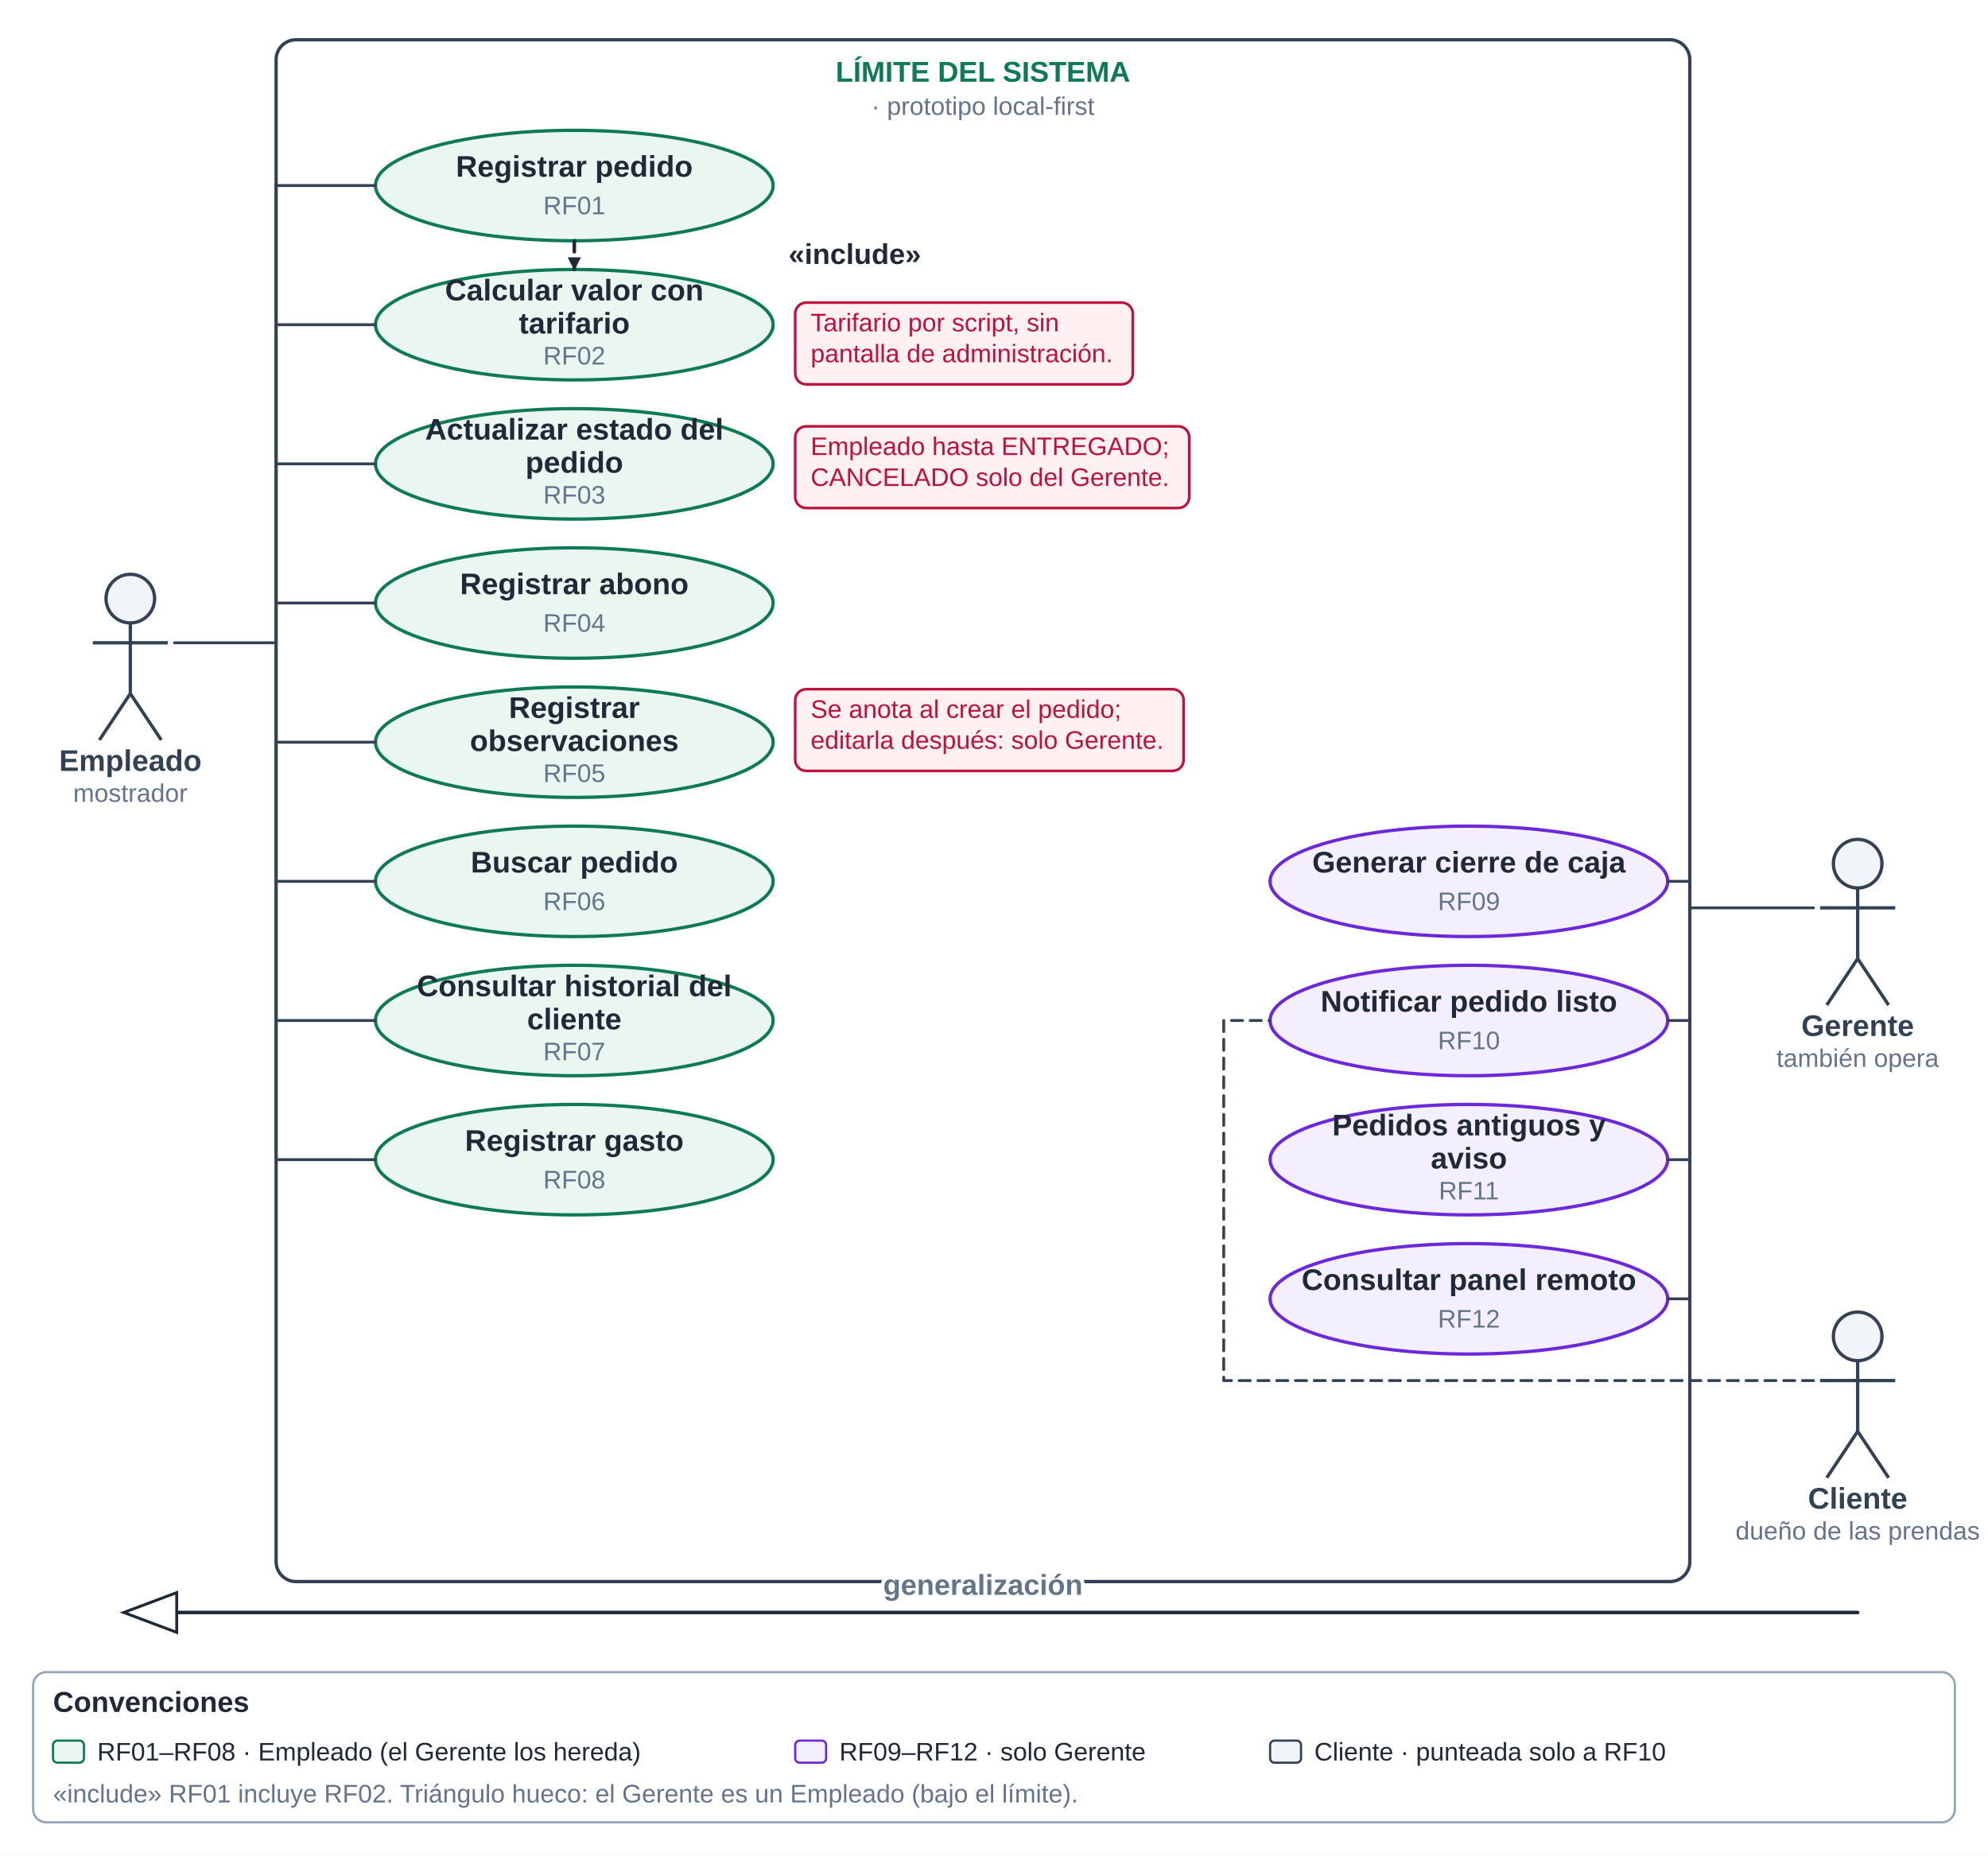
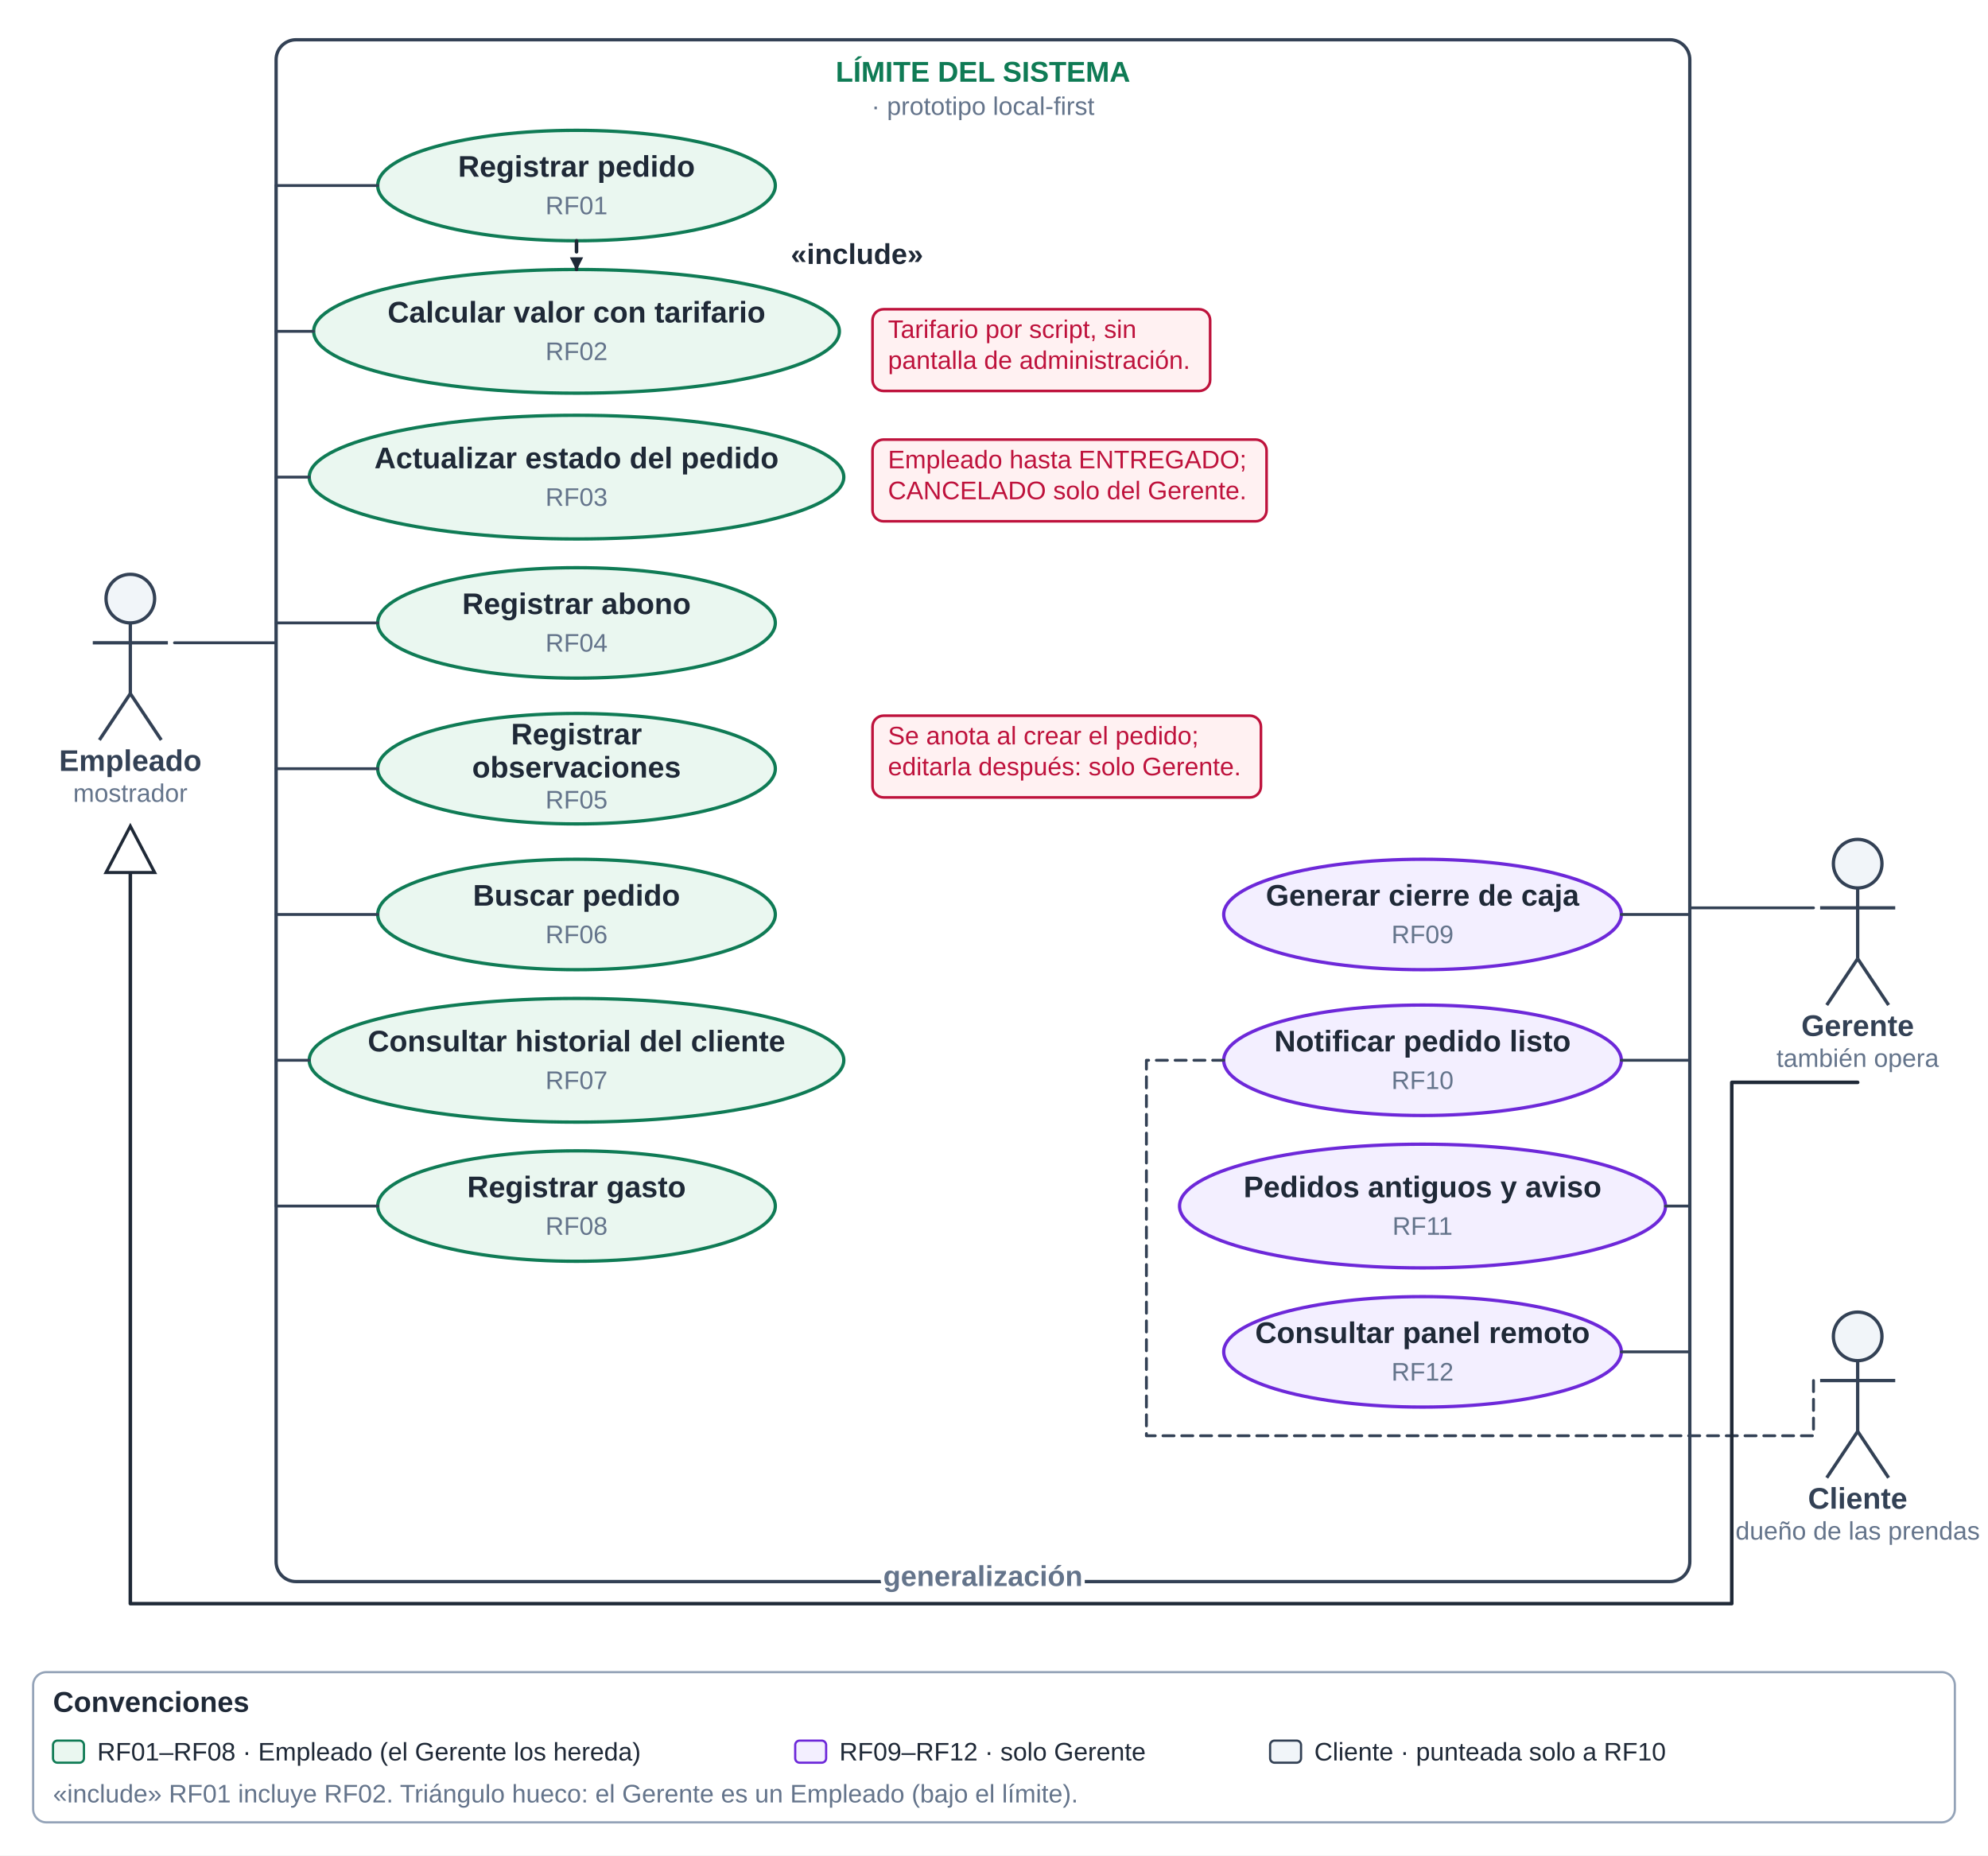
<svg xmlns="http://www.w3.org/2000/svg" width="1800" height="1680" viewBox="0 0 1800 1680">
  <rect width="1800" height="1680" fill="#ffffff" />
  <defs>
    <marker id="m-dark" markerWidth="14" markerHeight="14" refX="12" refY="7" orient="auto" markerUnits="userSpaceOnUse">
      <path d="M1,1 L13,7 L1,13 Z" fill="#1f2937" />
    </marker>
    <marker id="m-orange" markerWidth="14" markerHeight="14" refX="12" refY="7" orient="auto" markerUnits="userSpaceOnUse">
      <path d="M1,1 L13,7 L1,13 Z" fill="#c2410c" />
    </marker>
    <marker id="m-red" markerWidth="14" markerHeight="14" refX="12" refY="7" orient="auto" markerUnits="userSpaceOnUse">
      <path d="M1,1 L13,7 L1,13 Z" fill="#be123c" />
    </marker>
    <marker id="m-green" markerWidth="14" markerHeight="14" refX="12" refY="7" orient="auto" markerUnits="userSpaceOnUse">
      <path d="M1,1 L13,7 L1,13 Z" fill="#0f7b55" />
    </marker>
    <marker id="m-purple" markerWidth="14" markerHeight="14" refX="12" refY="7" orient="auto" markerUnits="userSpaceOnUse">
      <path d="M1,1 L13,7 L1,13 Z" fill="#6d28d9" />
    </marker>
    <marker id="m-gray" markerWidth="14" markerHeight="14" refX="12" refY="7" orient="auto" markerUnits="userSpaceOnUse">
      <path d="M1,1 L13,7 L1,13 Z" fill="#334155" />
    </marker>
    <marker id="m-gen" markerWidth="18" markerHeight="14" refX="17" refY="7" orient="auto" markerUnits="userSpaceOnUse">
      <path d="M1,1 L17,7 L1,13 Z" fill="#ffffff" stroke="#1f2937" stroke-width="1.8" />
    </marker>
  </defs>
  <rect x="250.0" y="36.0" width="1280.0" height="1396.0" rx="18" fill="#ffffff" stroke="#334155" stroke-width="3" />
  <text x="890.0" y="74.0" font-family="Arial, Helvetica, sans-serif" font-size="26" font-weight="700" fill="#0f7b55" text-anchor="middle">LÍMITE DEL SISTEMA</text>
  <text x="890.0" y="104.0" font-family="Arial, Helvetica, sans-serif" font-size="23" font-weight="400" fill="#64748b" text-anchor="middle">· prototipo local-first</text>
  <circle cx="118" cy="542" r="22" fill="#f1f5f9" stroke="#334155" stroke-width="3" />
  <line x1="118" y1="564" x2="118" y2="628" stroke="#334155" stroke-width="3" />
  <line x1="84" y1="582" x2="152" y2="582" stroke="#334155" stroke-width="3" />
  <line x1="118" y1="628" x2="90" y2="670" stroke="#334155" stroke-width="3" />
  <line x1="118" y1="628" x2="146" y2="670" stroke="#334155" stroke-width="3" />
  <text x="118.0" y="698.0" font-family="Arial, Helvetica, sans-serif" font-size="27" font-weight="700" fill="#334155" text-anchor="middle">Empleado</text>
  <text x="118.0" y="726.0" font-family="Arial, Helvetica, sans-serif" font-size="23" font-weight="400" fill="#64748b" text-anchor="middle">mostrador</text>
  <circle cx="1682" cy="782" r="22" fill="#f1f5f9" stroke="#334155" stroke-width="3" />
  <line x1="1682" y1="804" x2="1682" y2="868" stroke="#334155" stroke-width="3" />
  <line x1="1648" y1="822" x2="1716" y2="822" stroke="#334155" stroke-width="3" />
  <line x1="1682" y1="868" x2="1654" y2="910" stroke="#334155" stroke-width="3" />
  <line x1="1682" y1="868" x2="1710" y2="910" stroke="#334155" stroke-width="3" />
  <text x="1682.0" y="938.0" font-family="Arial, Helvetica, sans-serif" font-size="27" font-weight="700" fill="#334155" text-anchor="middle">Gerente</text>
  <text x="1682.0" y="966.0" font-family="Arial, Helvetica, sans-serif" font-size="23" font-weight="400" fill="#64748b" text-anchor="middle">también opera</text>
  <circle cx="1682" cy="1210" r="22" fill="#f1f5f9" stroke="#334155" stroke-width="3" />
  <line x1="1682" y1="1232" x2="1682" y2="1296" stroke="#334155" stroke-width="3" />
  <line x1="1648" y1="1250" x2="1716" y2="1250" stroke="#334155" stroke-width="3" />
  <line x1="1682" y1="1296" x2="1654" y2="1338" stroke="#334155" stroke-width="3" />
  <line x1="1682" y1="1296" x2="1710" y2="1338" stroke="#334155" stroke-width="3" />
  <text x="1682.0" y="1366.0" font-family="Arial, Helvetica, sans-serif" font-size="27" font-weight="700" fill="#334155" text-anchor="middle">Cliente</text>
  <text x="1682.0" y="1394.0" font-family="Arial, Helvetica, sans-serif" font-size="23" font-weight="400" fill="#64748b" text-anchor="middle">dueño de las prendas</text>
-   <ellipse cx="520" cy="168" rx="180" ry="50" fill="#eaf7f0" stroke="#0f7b55" stroke-width="3" />
-   <text x="520.0" y="160.0" font-family="Arial, Helvetica, sans-serif" font-size="27" font-weight="700" fill="#1f2937" text-anchor="middle">Registrar pedido</text>
-   <text x="520.0" y="194.0" font-family="Arial, Helvetica, sans-serif" font-size="23" font-weight="400" fill="#64748b" text-anchor="middle">RF01</text>
-   <ellipse cx="520" cy="294" rx="180" ry="50" fill="#eaf7f0" stroke="#0f7b55" stroke-width="3" />
-   <text x="520.0" y="272.0" font-family="Arial, Helvetica, sans-serif" font-size="27" font-weight="700" fill="#1f2937" text-anchor="middle">Calcular valor con</text>
-   <text x="520.0" y="302.0" font-family="Arial, Helvetica, sans-serif" font-size="27" font-weight="700" fill="#1f2937" text-anchor="middle">tarifario</text>
-   <text x="520.0" y="330.0" font-family="Arial, Helvetica, sans-serif" font-size="23" font-weight="400" fill="#64748b" text-anchor="middle">RF02</text>
-   <ellipse cx="520" cy="420" rx="180" ry="50" fill="#eaf7f0" stroke="#0f7b55" stroke-width="3" />
-   <text x="520.0" y="398.0" font-family="Arial, Helvetica, sans-serif" font-size="27" font-weight="700" fill="#1f2937" text-anchor="middle">Actualizar estado del</text>
-   <text x="520.0" y="428.0" font-family="Arial, Helvetica, sans-serif" font-size="27" font-weight="700" fill="#1f2937" text-anchor="middle">pedido</text>
-   <text x="520.0" y="456.0" font-family="Arial, Helvetica, sans-serif" font-size="23" font-weight="400" fill="#64748b" text-anchor="middle">RF03</text>
-   <ellipse cx="520" cy="546" rx="180" ry="50" fill="#eaf7f0" stroke="#0f7b55" stroke-width="3" />
-   <text x="520.0" y="538.0" font-family="Arial, Helvetica, sans-serif" font-size="27" font-weight="700" fill="#1f2937" text-anchor="middle">Registrar abono</text>
-   <text x="520.0" y="572.0" font-family="Arial, Helvetica, sans-serif" font-size="23" font-weight="400" fill="#64748b" text-anchor="middle">RF04</text>
-   <ellipse cx="520" cy="672" rx="180" ry="50" fill="#eaf7f0" stroke="#0f7b55" stroke-width="3" />
-   <text x="520.0" y="650.0" font-family="Arial, Helvetica, sans-serif" font-size="27" font-weight="700" fill="#1f2937" text-anchor="middle">Registrar</text>
-   <text x="520.0" y="680.0" font-family="Arial, Helvetica, sans-serif" font-size="27" font-weight="700" fill="#1f2937" text-anchor="middle">observaciones</text>
-   <text x="520.0" y="708.0" font-family="Arial, Helvetica, sans-serif" font-size="23" font-weight="400" fill="#64748b" text-anchor="middle">RF05</text>
-   <ellipse cx="520" cy="798" rx="180" ry="50" fill="#eaf7f0" stroke="#0f7b55" stroke-width="3" />
-   <text x="520.0" y="790.0" font-family="Arial, Helvetica, sans-serif" font-size="27" font-weight="700" fill="#1f2937" text-anchor="middle">Buscar pedido</text>
-   <text x="520.0" y="824.0" font-family="Arial, Helvetica, sans-serif" font-size="23" font-weight="400" fill="#64748b" text-anchor="middle">RF06</text>
-   <ellipse cx="520" cy="924" rx="180" ry="50" fill="#eaf7f0" stroke="#0f7b55" stroke-width="3" />
-   <text x="520.0" y="902.0" font-family="Arial, Helvetica, sans-serif" font-size="27" font-weight="700" fill="#1f2937" text-anchor="middle">Consultar historial del</text>
-   <text x="520.0" y="932.0" font-family="Arial, Helvetica, sans-serif" font-size="27" font-weight="700" fill="#1f2937" text-anchor="middle">cliente</text>
-   <text x="520.0" y="960.0" font-family="Arial, Helvetica, sans-serif" font-size="23" font-weight="400" fill="#64748b" text-anchor="middle">RF07</text>
-   <ellipse cx="520" cy="1050" rx="180" ry="50" fill="#eaf7f0" stroke="#0f7b55" stroke-width="3" />
-   <text x="520.0" y="1042.0" font-family="Arial, Helvetica, sans-serif" font-size="27" font-weight="700" fill="#1f2937" text-anchor="middle">Registrar gasto</text>
-   <text x="520.0" y="1076.0" font-family="Arial, Helvetica, sans-serif" font-size="23" font-weight="400" fill="#64748b" text-anchor="middle">RF08</text>
-   <ellipse cx="1330" cy="798" rx="180" ry="50" fill="#f3efff" stroke="#6d28d9" stroke-width="3" />
-   <text x="1330.0" y="790.0" font-family="Arial, Helvetica, sans-serif" font-size="27" font-weight="700" fill="#1f2937" text-anchor="middle">Generar cierre de caja</text>
-   <text x="1330.0" y="824.0" font-family="Arial, Helvetica, sans-serif" font-size="23" font-weight="400" fill="#64748b" text-anchor="middle">RF09</text>
-   <ellipse cx="1330" cy="924" rx="180" ry="50" fill="#f3efff" stroke="#6d28d9" stroke-width="3" />
-   <text x="1330.0" y="916.0" font-family="Arial, Helvetica, sans-serif" font-size="27" font-weight="700" fill="#1f2937" text-anchor="middle">Notificar pedido listo</text>
-   <text x="1330.0" y="950.0" font-family="Arial, Helvetica, sans-serif" font-size="23" font-weight="400" fill="#64748b" text-anchor="middle">RF10</text>
-   <ellipse cx="1330" cy="1050" rx="180" ry="50" fill="#f3efff" stroke="#6d28d9" stroke-width="3" />
-   <text x="1330.0" y="1028.0" font-family="Arial, Helvetica, sans-serif" font-size="27" font-weight="700" fill="#1f2937" text-anchor="middle">Pedidos antiguos y</text>
-   <text x="1330.0" y="1058.0" font-family="Arial, Helvetica, sans-serif" font-size="27" font-weight="700" fill="#1f2937" text-anchor="middle">aviso</text>
-   <text x="1330.0" y="1086.0" font-family="Arial, Helvetica, sans-serif" font-size="23" font-weight="400" fill="#64748b" text-anchor="middle">RF11</text>
-   <ellipse cx="1330" cy="1176" rx="180" ry="50" fill="#f3efff" stroke="#6d28d9" stroke-width="3" />
-   <text x="1330.0" y="1168.0" font-family="Arial, Helvetica, sans-serif" font-size="27" font-weight="700" fill="#1f2937" text-anchor="middle">Consultar panel remoto</text>
-   <text x="1330.0" y="1202.0" font-family="Arial, Helvetica, sans-serif" font-size="23" font-weight="400" fill="#64748b" text-anchor="middle">RF12</text>
+   <ellipse cx="522" cy="168" rx="180" ry="50" fill="#eaf7f0" stroke="#0f7b55" stroke-width="3" />
+   <text x="522.0" y="160.0" font-family="Arial, Helvetica, sans-serif" font-size="27" font-weight="700" fill="#1f2937" text-anchor="middle">Registrar pedido</text>
+   <text x="522.0" y="194.0" font-family="Arial, Helvetica, sans-serif" font-size="23" font-weight="400" fill="#64748b" text-anchor="middle">RF01</text>
+   <ellipse cx="522" cy="300" rx="238" ry="56" fill="#eaf7f0" stroke="#0f7b55" stroke-width="3" />
+   <text x="522.0" y="292.0" font-family="Arial, Helvetica, sans-serif" font-size="27" font-weight="700" fill="#1f2937" text-anchor="middle">Calcular valor con tarifario</text>
+   <text x="522.0" y="326.0" font-family="Arial, Helvetica, sans-serif" font-size="23" font-weight="400" fill="#64748b" text-anchor="middle">RF02</text>
+   <ellipse cx="522" cy="432" rx="242" ry="56" fill="#eaf7f0" stroke="#0f7b55" stroke-width="3" />
+   <text x="522.0" y="424.0" font-family="Arial, Helvetica, sans-serif" font-size="27" font-weight="700" fill="#1f2937" text-anchor="middle">Actualizar estado del pedido</text>
+   <text x="522.0" y="458.0" font-family="Arial, Helvetica, sans-serif" font-size="23" font-weight="400" fill="#64748b" text-anchor="middle">RF03</text>
+   <ellipse cx="522" cy="564" rx="180" ry="50" fill="#eaf7f0" stroke="#0f7b55" stroke-width="3" />
+   <text x="522.0" y="556.0" font-family="Arial, Helvetica, sans-serif" font-size="27" font-weight="700" fill="#1f2937" text-anchor="middle">Registrar abono</text>
+   <text x="522.0" y="590.0" font-family="Arial, Helvetica, sans-serif" font-size="23" font-weight="400" fill="#64748b" text-anchor="middle">RF04</text>
+   <ellipse cx="522" cy="696" rx="180" ry="50" fill="#eaf7f0" stroke="#0f7b55" stroke-width="3" />
+   <text x="522.0" y="674.0" font-family="Arial, Helvetica, sans-serif" font-size="27" font-weight="700" fill="#1f2937" text-anchor="middle">Registrar</text>
+   <text x="522.0" y="704.0" font-family="Arial, Helvetica, sans-serif" font-size="27" font-weight="700" fill="#1f2937" text-anchor="middle">observaciones</text>
+   <text x="522.0" y="732.0" font-family="Arial, Helvetica, sans-serif" font-size="23" font-weight="400" fill="#64748b" text-anchor="middle">RF05</text>
+   <ellipse cx="522" cy="828" rx="180" ry="50" fill="#eaf7f0" stroke="#0f7b55" stroke-width="3" />
+   <text x="522.0" y="820.0" font-family="Arial, Helvetica, sans-serif" font-size="27" font-weight="700" fill="#1f2937" text-anchor="middle">Buscar pedido</text>
+   <text x="522.0" y="854.0" font-family="Arial, Helvetica, sans-serif" font-size="23" font-weight="400" fill="#64748b" text-anchor="middle">RF06</text>
+   <ellipse cx="522" cy="960" rx="242" ry="56" fill="#eaf7f0" stroke="#0f7b55" stroke-width="3" />
+   <text x="522.0" y="952.0" font-family="Arial, Helvetica, sans-serif" font-size="27" font-weight="700" fill="#1f2937" text-anchor="middle">Consultar historial del cliente</text>
+   <text x="522.0" y="986.0" font-family="Arial, Helvetica, sans-serif" font-size="23" font-weight="400" fill="#64748b" text-anchor="middle">RF07</text>
+   <ellipse cx="522" cy="1092" rx="180" ry="50" fill="#eaf7f0" stroke="#0f7b55" stroke-width="3" />
+   <text x="522.0" y="1084.0" font-family="Arial, Helvetica, sans-serif" font-size="27" font-weight="700" fill="#1f2937" text-anchor="middle">Registrar gasto</text>
+   <text x="522.0" y="1118.0" font-family="Arial, Helvetica, sans-serif" font-size="23" font-weight="400" fill="#64748b" text-anchor="middle">RF08</text>
+   <ellipse cx="1288" cy="828" rx="180" ry="50" fill="#f3efff" stroke="#6d28d9" stroke-width="3" />
+   <text x="1288.0" y="820.0" font-family="Arial, Helvetica, sans-serif" font-size="27" font-weight="700" fill="#1f2937" text-anchor="middle">Generar cierre de caja</text>
+   <text x="1288.0" y="854.0" font-family="Arial, Helvetica, sans-serif" font-size="23" font-weight="400" fill="#64748b" text-anchor="middle">RF09</text>
+   <ellipse cx="1288" cy="960" rx="180" ry="50" fill="#f3efff" stroke="#6d28d9" stroke-width="3" />
+   <text x="1288.0" y="952.0" font-family="Arial, Helvetica, sans-serif" font-size="27" font-weight="700" fill="#1f2937" text-anchor="middle">Notificar pedido listo</text>
+   <text x="1288.0" y="986.0" font-family="Arial, Helvetica, sans-serif" font-size="23" font-weight="400" fill="#64748b" text-anchor="middle">RF10</text>
+   <ellipse cx="1288" cy="1092" rx="220" ry="56" fill="#f3efff" stroke="#6d28d9" stroke-width="3" />
+   <text x="1288.0" y="1084.0" font-family="Arial, Helvetica, sans-serif" font-size="27" font-weight="700" fill="#1f2937" text-anchor="middle">Pedidos antiguos y aviso</text>
+   <text x="1288.0" y="1118.0" font-family="Arial, Helvetica, sans-serif" font-size="23" font-weight="400" fill="#64748b" text-anchor="middle">RF11</text>
+   <ellipse cx="1288" cy="1224" rx="180" ry="50" fill="#f3efff" stroke="#6d28d9" stroke-width="3" />
+   <text x="1288.0" y="1216.0" font-family="Arial, Helvetica, sans-serif" font-size="27" font-weight="700" fill="#1f2937" text-anchor="middle">Consultar panel remoto</text>
+   <text x="1288.0" y="1250.0" font-family="Arial, Helvetica, sans-serif" font-size="23" font-weight="400" fill="#64748b" text-anchor="middle">RF12</text>
  <path d="M158.0,582.0 L250.0,582.0" fill="none" stroke="#334155" stroke-width="2.6" stroke-linejoin="round" stroke-linecap="round" />
-   <path d="M250.0,168.0 L250.0,1050.0" fill="none" stroke="#334155" stroke-width="2.6" stroke-linejoin="round" stroke-linecap="round" />
-   <path d="M250.0,168.0 L340.0,168.0" fill="none" stroke="#334155" stroke-width="2.6" stroke-linejoin="round" stroke-linecap="round" />
-   <path d="M250.0,294.0 L340.0,294.0" fill="none" stroke="#334155" stroke-width="2.6" stroke-linejoin="round" stroke-linecap="round" />
-   <path d="M250.0,420.0 L340.0,420.0" fill="none" stroke="#334155" stroke-width="2.6" stroke-linejoin="round" stroke-linecap="round" />
-   <path d="M250.0,546.0 L340.0,546.0" fill="none" stroke="#334155" stroke-width="2.6" stroke-linejoin="round" stroke-linecap="round" />
-   <path d="M250.0,672.0 L340.0,672.0" fill="none" stroke="#334155" stroke-width="2.6" stroke-linejoin="round" stroke-linecap="round" />
-   <path d="M250.0,798.0 L340.0,798.0" fill="none" stroke="#334155" stroke-width="2.6" stroke-linejoin="round" stroke-linecap="round" />
-   <path d="M250.0,924.0 L340.0,924.0" fill="none" stroke="#334155" stroke-width="2.6" stroke-linejoin="round" stroke-linecap="round" />
-   <path d="M250.0,1050.0 L340.0,1050.0" fill="none" stroke="#334155" stroke-width="2.6" stroke-linejoin="round" stroke-linecap="round" />
+   <path d="M250.0,168.0 L250.0,1092.0" fill="none" stroke="#334155" stroke-width="2.6" stroke-linejoin="round" stroke-linecap="round" />
+   <path d="M250.0,168.0 L342.0,168.0" fill="none" stroke="#334155" stroke-width="2.6" stroke-linejoin="round" stroke-linecap="round" />
+   <path d="M250.0,300.0 L284.0,300.0" fill="none" stroke="#334155" stroke-width="2.6" stroke-linejoin="round" stroke-linecap="round" />
+   <path d="M250.0,432.0 L280.0,432.0" fill="none" stroke="#334155" stroke-width="2.6" stroke-linejoin="round" stroke-linecap="round" />
+   <path d="M250.0,564.0 L342.0,564.0" fill="none" stroke="#334155" stroke-width="2.6" stroke-linejoin="round" stroke-linecap="round" />
+   <path d="M250.0,696.0 L342.0,696.0" fill="none" stroke="#334155" stroke-width="2.6" stroke-linejoin="round" stroke-linecap="round" />
+   <path d="M250.0,828.0 L342.0,828.0" fill="none" stroke="#334155" stroke-width="2.6" stroke-linejoin="round" stroke-linecap="round" />
+   <path d="M250.0,960.0 L280.0,960.0" fill="none" stroke="#334155" stroke-width="2.6" stroke-linejoin="round" stroke-linecap="round" />
+   <path d="M250.0,1092.0 L342.0,1092.0" fill="none" stroke="#334155" stroke-width="2.6" stroke-linejoin="round" stroke-linecap="round" />
  <path d="M1642.0,822.0 L1530.0,822.0" fill="none" stroke="#334155" stroke-width="2.6" stroke-linejoin="round" stroke-linecap="round" />
-   <path d="M1530.0,798.0 L1530.0,1176.0" fill="none" stroke="#334155" stroke-width="2.6" stroke-linejoin="round" stroke-linecap="round" />
-   <path d="M1530.0,798.0 L1510.0,798.0" fill="none" stroke="#334155" stroke-width="2.6" stroke-linejoin="round" stroke-linecap="round" />
-   <path d="M1530.0,924.0 L1510.0,924.0" fill="none" stroke="#334155" stroke-width="2.6" stroke-linejoin="round" stroke-linecap="round" />
-   <path d="M1530.0,1050.0 L1510.0,1050.0" fill="none" stroke="#334155" stroke-width="2.6" stroke-linejoin="round" stroke-linecap="round" />
-   <path d="M1530.0,1176.0 L1510.0,1176.0" fill="none" stroke="#334155" stroke-width="2.6" stroke-linejoin="round" stroke-linecap="round" />
-   <path d="M1642.0,1250.0 L1108.0,1250.0 L1108.0,924.0 L1150.0,924.0" fill="none" stroke="#334155" stroke-width="2.6" stroke-linejoin="round" stroke-linecap="round" stroke-dasharray="10 7" />
-   <path d="M520.0,218.0 L520.0,244.0" fill="none" stroke="#1f2937" stroke-width="3.2" stroke-linejoin="round" stroke-linecap="round" stroke-dasharray="10 7" marker-end="url(#m-dark)" />
-   <text x="714.0" y="239.0" font-family="Arial, Helvetica, sans-serif" font-size="26" font-weight="700" fill="#1f2937" text-anchor="start" stroke="#ffffff" stroke-width="7" paint-order="stroke" stroke-linejoin="round" stroke-linecap="round">«include»</text>
-   <rect x="720.0" y="274.0" width="305.7" height="74.0" rx="10" fill="#fff1f2" stroke="#be123c" stroke-width="2.4" />
-   <text x="734.0" y="300.0" font-family="Arial, Helvetica, sans-serif" font-size="23" font-weight="400" fill="#be123c" text-anchor="start">Tarifario por script, sin</text>
-   <text x="734.0" y="328.0" font-family="Arial, Helvetica, sans-serif" font-size="23" font-weight="400" fill="#be123c" text-anchor="start">pantalla de administración.</text>
-   <rect x="720.0" y="386.0" width="356.8" height="74.0" rx="10" fill="#fff1f2" stroke="#be123c" stroke-width="2.4" />
-   <text x="734.0" y="412.0" font-family="Arial, Helvetica, sans-serif" font-size="23" font-weight="400" fill="#be123c" text-anchor="start">Empleado hasta ENTREGADO;</text>
-   <text x="734.0" y="440.0" font-family="Arial, Helvetica, sans-serif" font-size="23" font-weight="400" fill="#be123c" text-anchor="start">CANCELADO solo del Gerente.</text>
-   <rect x="720.0" y="624.0" width="351.7" height="74.0" rx="10" fill="#fff1f2" stroke="#be123c" stroke-width="2.4" />
-   <text x="734.0" y="650.0" font-family="Arial, Helvetica, sans-serif" font-size="23" font-weight="400" fill="#be123c" text-anchor="start">Se anota al crear el pedido;</text>
-   <text x="734.0" y="678.0" font-family="Arial, Helvetica, sans-serif" font-size="23" font-weight="400" fill="#be123c" text-anchor="start">editarla después: solo Gerente.</text>
-   <path d="M1682.0,1460.0 L158.0,1460.0" fill="none" stroke="#1f2937" stroke-width="3.2" stroke-linejoin="round" stroke-linecap="round" />
-   <polygon points="112,1460 160,1442 160,1478" fill="#ffffff" stroke="#1f2937" stroke-width="2.6" />
-   <text x="890.0" y="1444.0" font-family="Arial, Helvetica, sans-serif" font-size="26" font-weight="700" fill="#64748b" text-anchor="middle" stroke="#ffffff" stroke-width="7" paint-order="stroke" stroke-linejoin="round" stroke-linecap="round">generalización</text>
+   <path d="M1530.0,828.0 L1530.0,1224.0" fill="none" stroke="#334155" stroke-width="2.6" stroke-linejoin="round" stroke-linecap="round" />
+   <path d="M1530.0,828.0 L1468.0,828.0" fill="none" stroke="#334155" stroke-width="2.6" stroke-linejoin="round" stroke-linecap="round" />
+   <path d="M1530.0,960.0 L1468.0,960.0" fill="none" stroke="#334155" stroke-width="2.6" stroke-linejoin="round" stroke-linecap="round" />
+   <path d="M1530.0,1092.0 L1508.0,1092.0" fill="none" stroke="#334155" stroke-width="2.6" stroke-linejoin="round" stroke-linecap="round" />
+   <path d="M1530.0,1224.0 L1468.0,1224.0" fill="none" stroke="#334155" stroke-width="2.6" stroke-linejoin="round" stroke-linecap="round" />
+   <path d="M1642.0,1250.0 L1642.0,1300.0 L1038.0,1300.0 L1038.0,960.0 L1108.0,960.0" fill="none" stroke="#334155" stroke-width="2.6" stroke-linejoin="round" stroke-linecap="round" stroke-dasharray="10 7" />
+   <path d="M522.0,218.0 L522.0,244.0" fill="none" stroke="#1f2937" stroke-width="3.2" stroke-linejoin="round" stroke-linecap="round" stroke-dasharray="10 7" marker-end="url(#m-dark)" />
+   <text x="716.0" y="239.0" font-family="Arial, Helvetica, sans-serif" font-size="26" font-weight="700" fill="#1f2937" text-anchor="start" stroke="#ffffff" stroke-width="7" paint-order="stroke" stroke-linejoin="round" stroke-linecap="round">«include»</text>
+   <rect x="790.0" y="280.0" width="305.7" height="74.0" rx="10" fill="#fff1f2" stroke="#be123c" stroke-width="2.4" />
+   <text x="804.0" y="306.0" font-family="Arial, Helvetica, sans-serif" font-size="23" font-weight="400" fill="#be123c" text-anchor="start">Tarifario por script, sin</text>
+   <text x="804.0" y="334.0" font-family="Arial, Helvetica, sans-serif" font-size="23" font-weight="400" fill="#be123c" text-anchor="start">pantalla de administración.</text>
+   <rect x="790.0" y="398.0" width="356.8" height="74.0" rx="10" fill="#fff1f2" stroke="#be123c" stroke-width="2.4" />
+   <text x="804.0" y="424.0" font-family="Arial, Helvetica, sans-serif" font-size="23" font-weight="400" fill="#be123c" text-anchor="start">Empleado hasta ENTREGADO;</text>
+   <text x="804.0" y="452.0" font-family="Arial, Helvetica, sans-serif" font-size="23" font-weight="400" fill="#be123c" text-anchor="start">CANCELADO solo del Gerente.</text>
+   <rect x="790.0" y="648.0" width="351.7" height="74.0" rx="10" fill="#fff1f2" stroke="#be123c" stroke-width="2.4" />
+   <text x="804.0" y="674.0" font-family="Arial, Helvetica, sans-serif" font-size="23" font-weight="400" fill="#be123c" text-anchor="start">Se anota al crear el pedido;</text>
+   <text x="804.0" y="702.0" font-family="Arial, Helvetica, sans-serif" font-size="23" font-weight="400" fill="#be123c" text-anchor="start">editarla después: solo Gerente.</text>
+   <path d="M1682.0,980.0 L1568.0,980.0 L1568.0,1452.0 L118.0,1452.0 L118.0,790.0" fill="none" stroke="#1f2937" stroke-width="3.2" stroke-linejoin="round" stroke-linecap="round" />
+   <polygon points="118.0,748.0 96.0,790.0 140.0,790.0" fill="#ffffff" stroke="#1f2937" stroke-width="2.8" />
+   <text x="890.0" y="1436.0" font-family="Arial, Helvetica, sans-serif" font-size="26" font-weight="700" fill="#64748b" text-anchor="middle" stroke="#ffffff" stroke-width="7" paint-order="stroke" stroke-linejoin="round" stroke-linecap="round">generalización</text>
  <rect x="30.0" y="1514.0" width="1740.0" height="136.0" rx="12" fill="#ffffff" stroke="#94a3b8" stroke-width="2" />
  <text x="48.0" y="1550.0" font-family="Arial, Helvetica, sans-serif" font-size="26" font-weight="700" fill="#1f2937" text-anchor="start">Convenciones</text>
  <rect x="48.0" y="1576.0" width="28.0" height="20.0" rx="4" fill="#eaf7f0" stroke="#0f7b55" stroke-width="2" />
  <text x="88.0" y="1594.0" font-family="Arial, Helvetica, sans-serif" font-size="23" font-weight="400" fill="#1f2937" text-anchor="start">RF01–RF08 · Empleado (el Gerente los hereda)</text>
  <rect x="720.0" y="1576.0" width="28.0" height="20.0" rx="4" fill="#f3efff" stroke="#6d28d9" stroke-width="2" />
  <text x="760.0" y="1594.0" font-family="Arial, Helvetica, sans-serif" font-size="23" font-weight="400" fill="#1f2937" text-anchor="start">RF09–RF12 · solo Gerente</text>
  <rect x="1150.0" y="1576.0" width="28.0" height="20.0" rx="4" fill="#f1f5f9" stroke="#334155" stroke-width="2" />
  <text x="1190.0" y="1594.0" font-family="Arial, Helvetica, sans-serif" font-size="23" font-weight="400" fill="#1f2937" text-anchor="start">Cliente · punteada solo a RF10</text>
  <text x="48.0" y="1632.0" font-family="Arial, Helvetica, sans-serif" font-size="23" font-weight="400" fill="#64748b" text-anchor="start">«include»  RF01 incluye RF02.   Triángulo hueco: el Gerente es un Empleado (bajo el límite).</text>
</svg>
